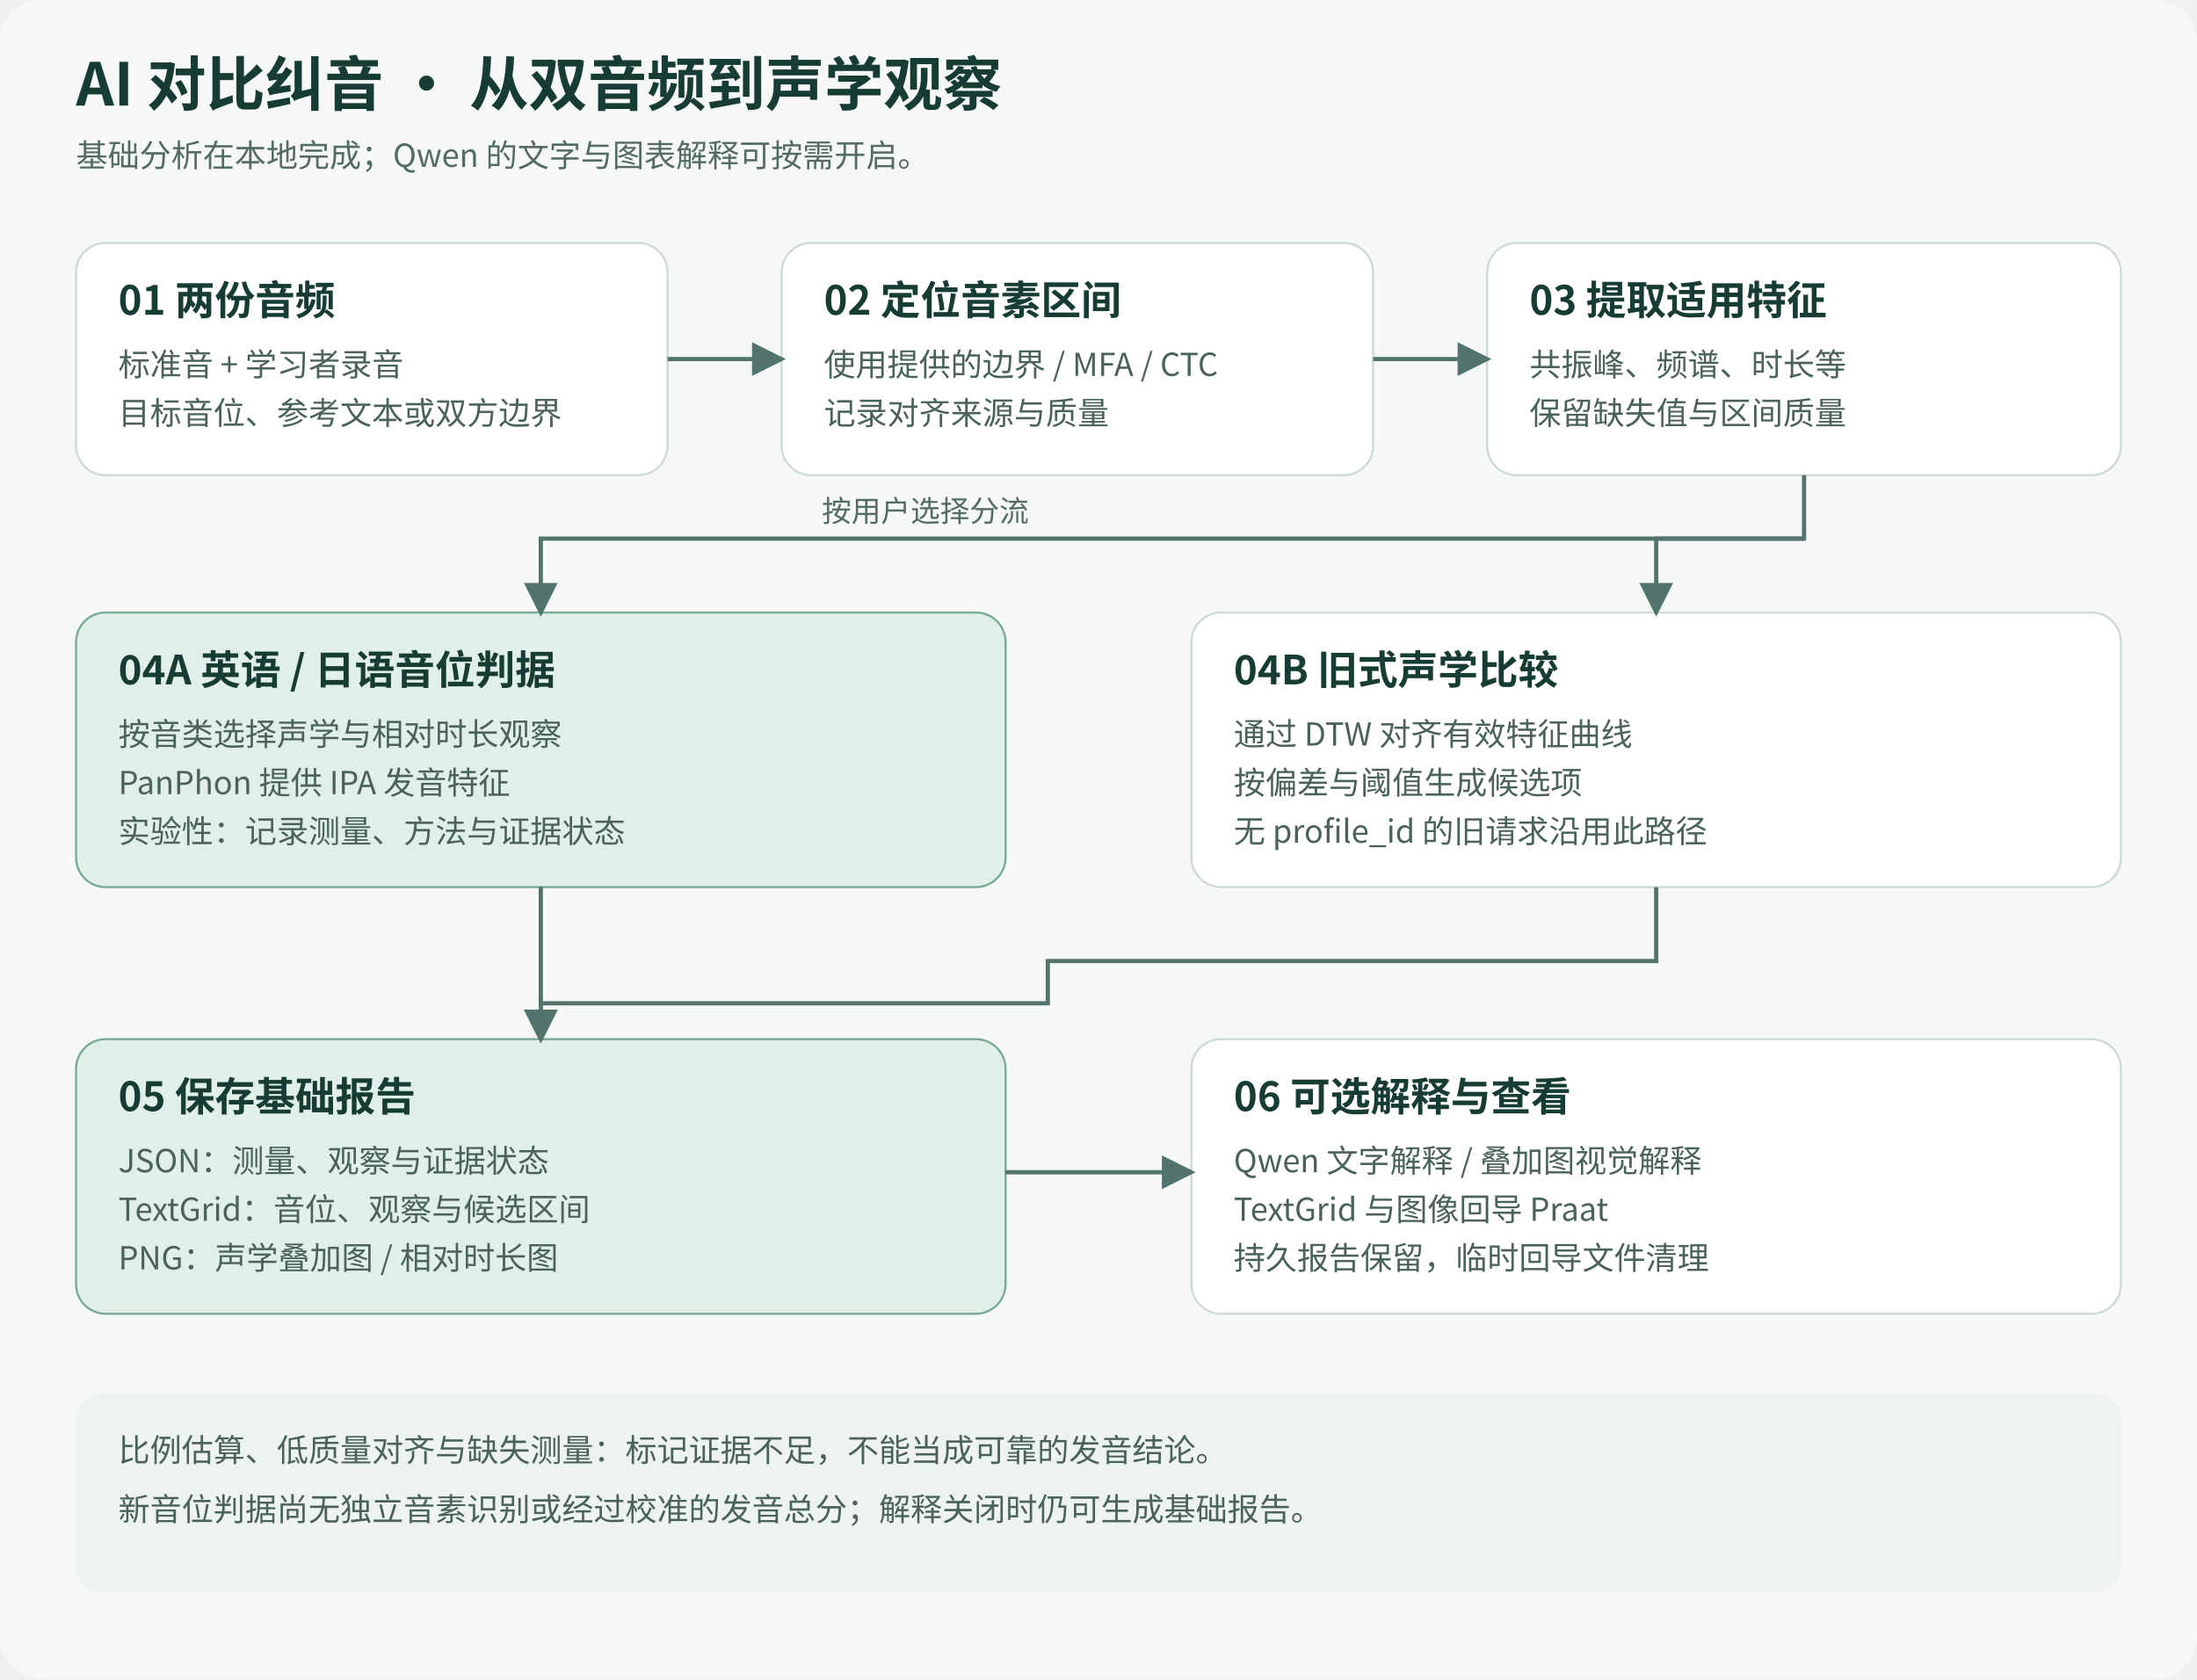
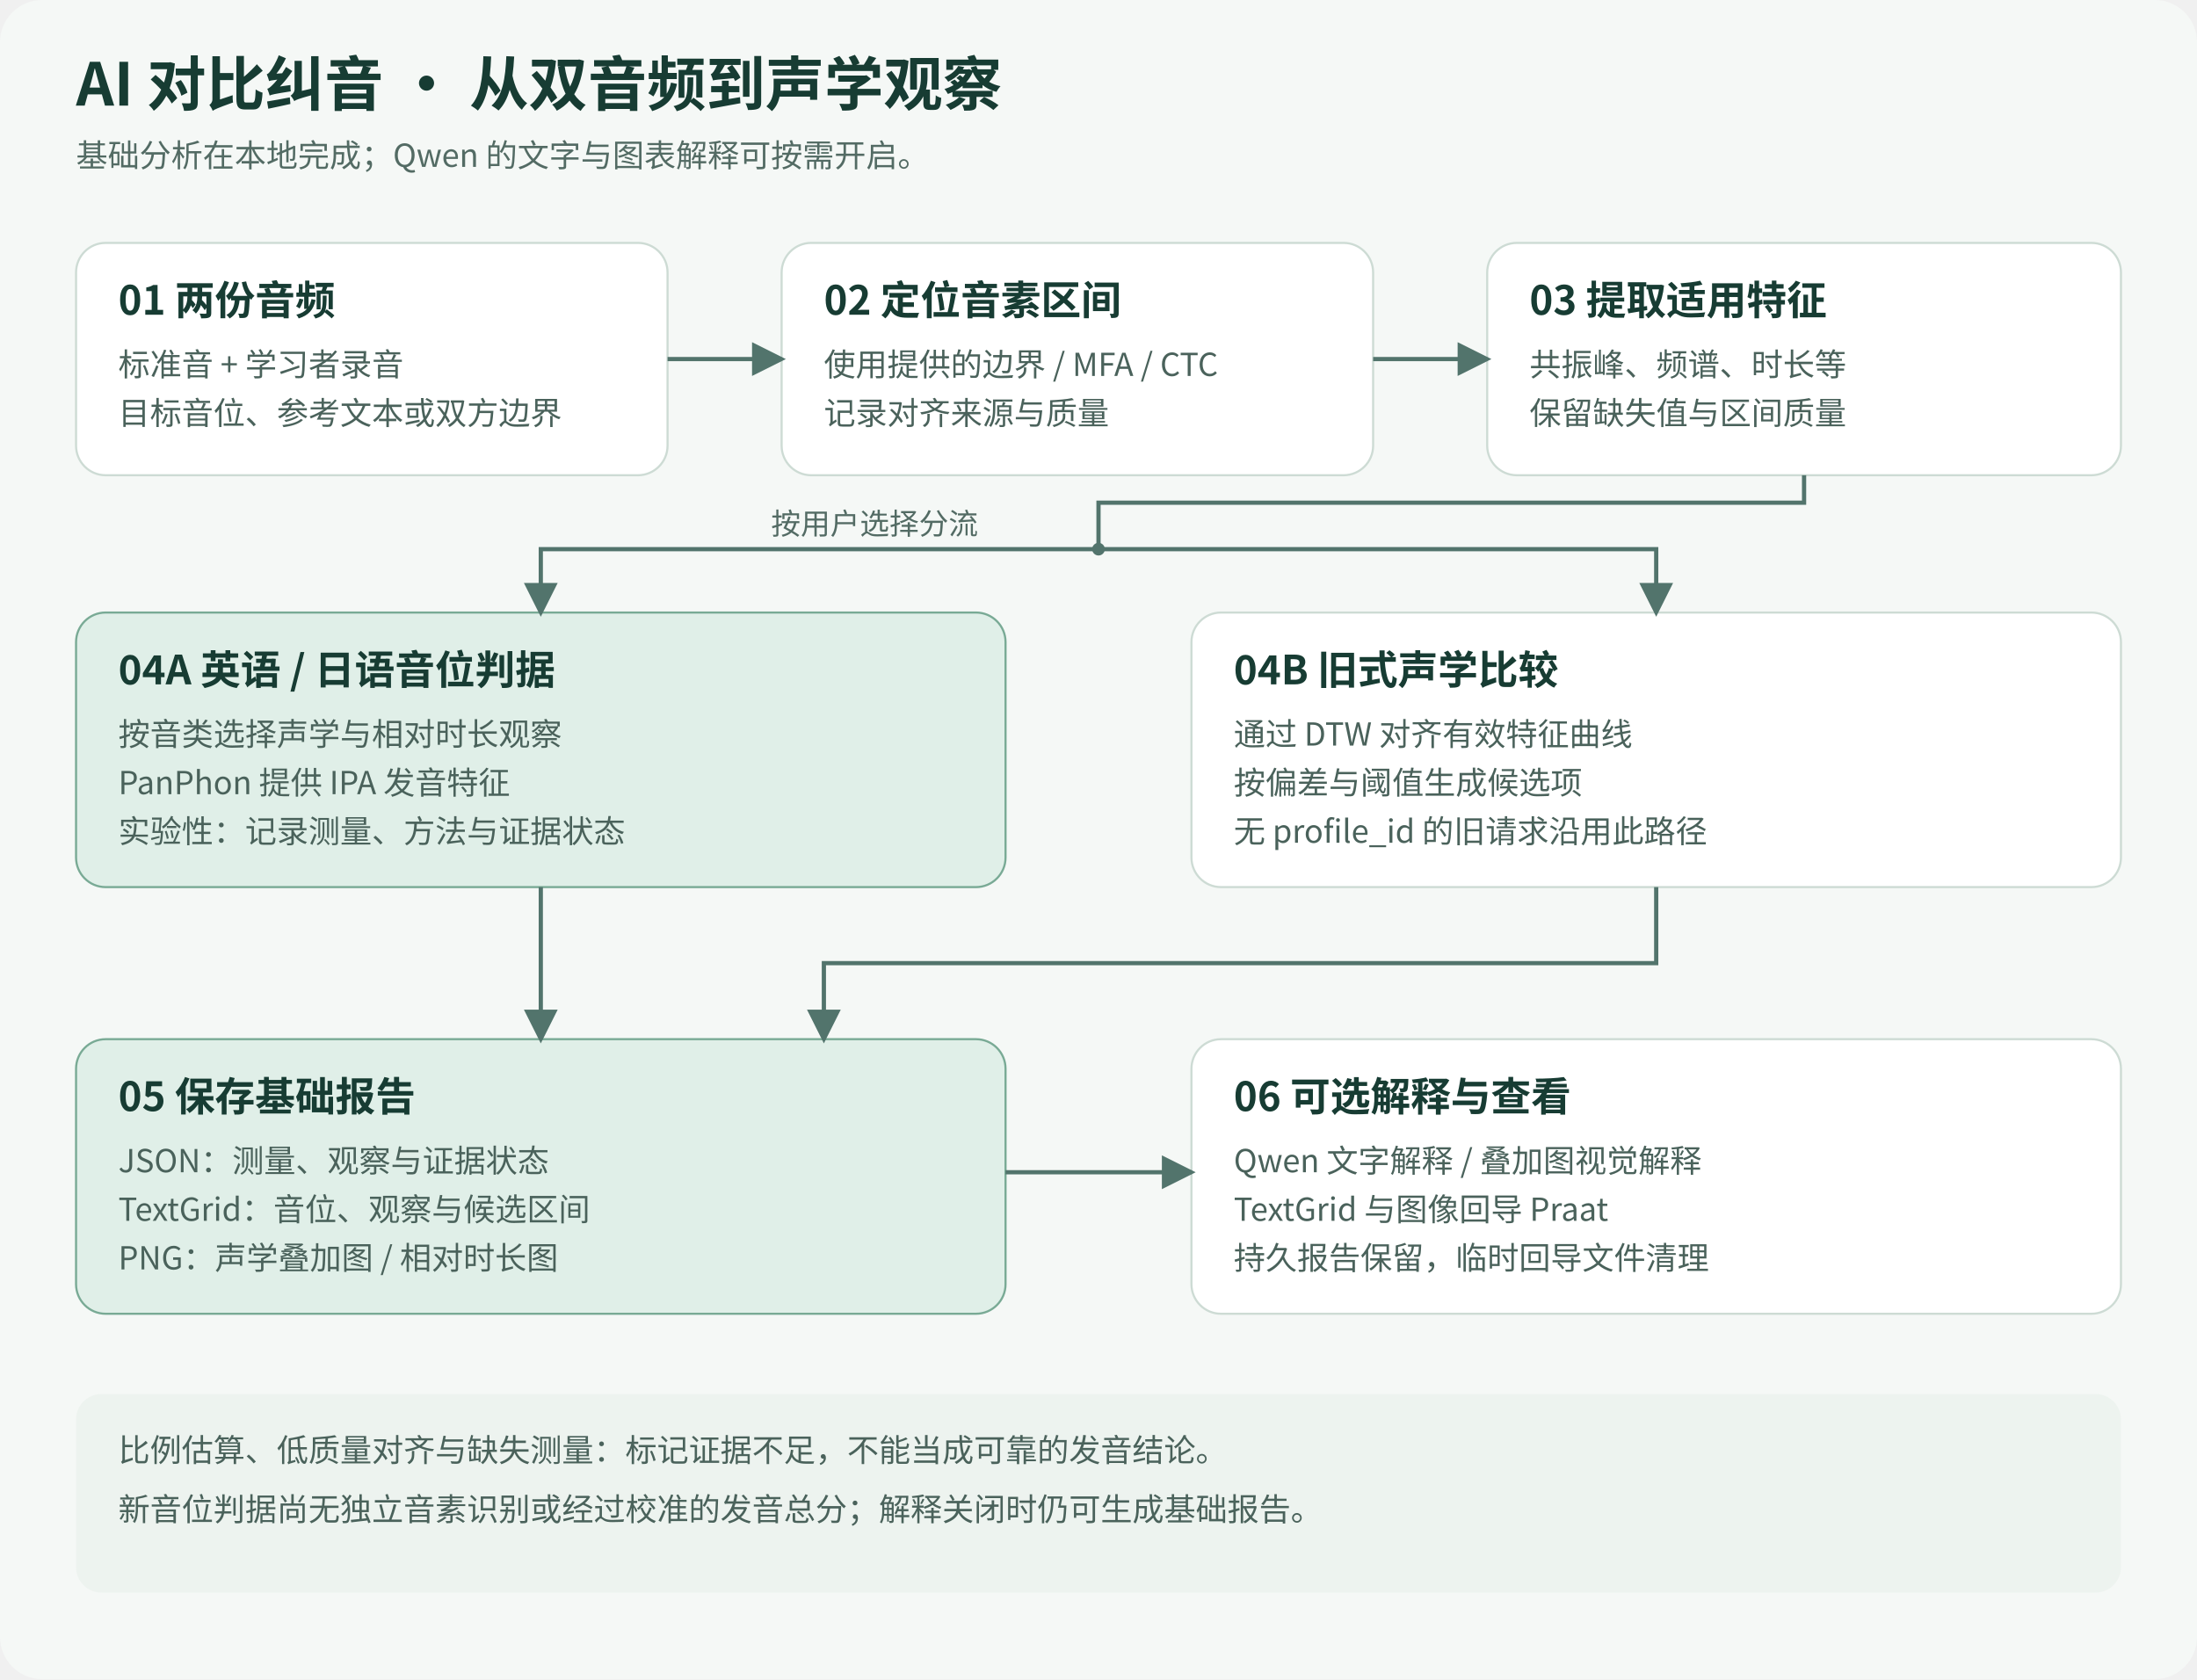
<svg xmlns="http://www.w3.org/2000/svg" width="1040" height="795" viewBox="0 0 1040 795" role="img">
  <defs>
    <marker id="arrow" markerWidth="8" markerHeight="8" refX="7" refY="4" orient="auto">
      <path d="M0 0L8 4L0 8" fill="#52746c" />
    </marker>
  </defs>
  <style>text{font-family:"Microsoft YaHei","Noto Sans CJK SC",sans-serif}.title{font-size:28px;font-weight:700;fill:#173c33}.sub{font-size:15px;fill:#536b64}.label{font-size:19px;font-weight:700;fill:#173c33}.body{font-size:15px;fill:#4a625b}.small{font-size:14px;fill:#536b64}.edge{fill:none;stroke:#52746c;stroke-width:2;marker-end:url(#arrow)}</style>
  <rect width="1040" height="795" rx="20" fill="#f5f8f6" />
  <text class="title" x="36" y="50">AI 对比纠音 · 从双音频到声学观察</text>
  <text class="sub" x="36" y="79">基础分析在本地完成；Qwen 的文字与图表解释可按需开启。</text>
  <rect x="36" y="115" width="280" height="110" rx="14" fill="white" stroke="#cddbd4" />
  <text class="label" x="56" y="149">01  两份音频</text>
  <text class="body" x="56" y="178">标准音 + 学习者录音</text>
  <text class="body" x="56" y="201">目标音位、参考文本或双方边界</text>
  <rect x="370" y="115" width="280" height="110" rx="14" fill="white" stroke="#cddbd4" />
  <text class="label" x="390" y="149">02  定位音素区间</text>
  <text class="body" x="390" y="178">使用提供的边界 / MFA / CTC</text>
  <text class="body" x="390" y="201">记录对齐来源与质量</text>
  <rect x="704" y="115" width="300" height="110" rx="14" fill="white" stroke="#cddbd4" />
  <text class="label" x="724" y="149">03  提取适用特征</text>
  <text class="body" x="724" y="178">共振峰、频谱、时长等</text>
  <text class="body" x="724" y="201">保留缺失值与区间质量</text>
  <path class="edge" d="M316 170H370" />
  <path class="edge" d="M650 170H704" />
  <rect x="36" y="290" width="440" height="130" rx="14" fill="#e0efe8" stroke="#79aa95" />
  <text class="label" x="56" y="324">04A  英语 / 日语音位判据</text>
  <text class="body" x="56" y="353">按音类选择声学与相对时长观察</text>
  <text class="body" x="56" y="376">PanPhon 提供 IPA 发音特征</text>
  <text class="body" x="56" y="399">实验性：记录测量、方法与证据状态</text>
  <rect x="564" y="290" width="440" height="130" rx="14" fill="white" stroke="#cddbd4" />
  <text class="label" x="584" y="324">04B  旧式声学比较</text>
  <text class="body" x="584" y="353">通过 DTW 对齐有效特征曲线</text>
  <text class="body" x="584" y="376">按偏差与阈值生成候选项</text>
  <text class="body" x="584" y="399">无 profile_id 的旧请求沿用此路径</text>
-   <path class="edge" d="M854 225V255H256V290" />
-   <path class="edge" d="M854 255H784V290" />
-   <text class="small" x="389" y="247">按用户选择分流</text>
+   <path d="M854 225V238H520V260" fill="none" stroke="#52746c" stroke-width="2" />
+   <circle cx="520" cy="260" r="3" fill="#52746c" />
+   <path class="edge" d="M520 260H256V290" />
+   <path class="edge" d="M520 260H784V290" />
+   <text class="small" x="365" y="253">按用户选择分流</text>
  <rect x="36" y="492" width="440" height="130" rx="14" fill="#e0efe8" stroke="#79aa95" />
  <text class="label" x="56" y="526">05  保存基础报告</text>
  <text class="body" x="56" y="555">JSON：测量、观察与证据状态</text>
  <text class="body" x="56" y="578">TextGrid：音位、观察与候选区间</text>
  <text class="body" x="56" y="601">PNG：声学叠加图 / 相对时长图</text>
  <rect x="564" y="492" width="440" height="130" rx="14" fill="white" stroke="#cddbd4" />
  <text class="label" x="584" y="526">06  可选解释与查看</text>
  <text class="body" x="584" y="555">Qwen 文字解释 / 叠加图视觉解释</text>
  <text class="body" x="584" y="578">TextGrid 与图像回导 Praat</text>
  <text class="body" x="584" y="601">持久报告保留，临时回导文件清理</text>
  <path class="edge" d="M256 420V492" />
-   <path class="edge" d="M784 420V455H496V475H256V492" />
+   <path class="edge" d="M784 420V456H390V492" />
  <path class="edge" d="M476 555H564" />
  <rect x="36" y="660" width="968" height="94" rx="12" fill="#edf3ef" />
  <text class="body" x="56" y="692">比例估算、低质量对齐与缺失测量：标记证据不足，不能当成可靠的发音结论。</text>
  <text class="body" x="56" y="720">新音位判据尚无独立音素识别或经过校准的发音总分；解释关闭时仍可生成基础报告。</text>
</svg>
